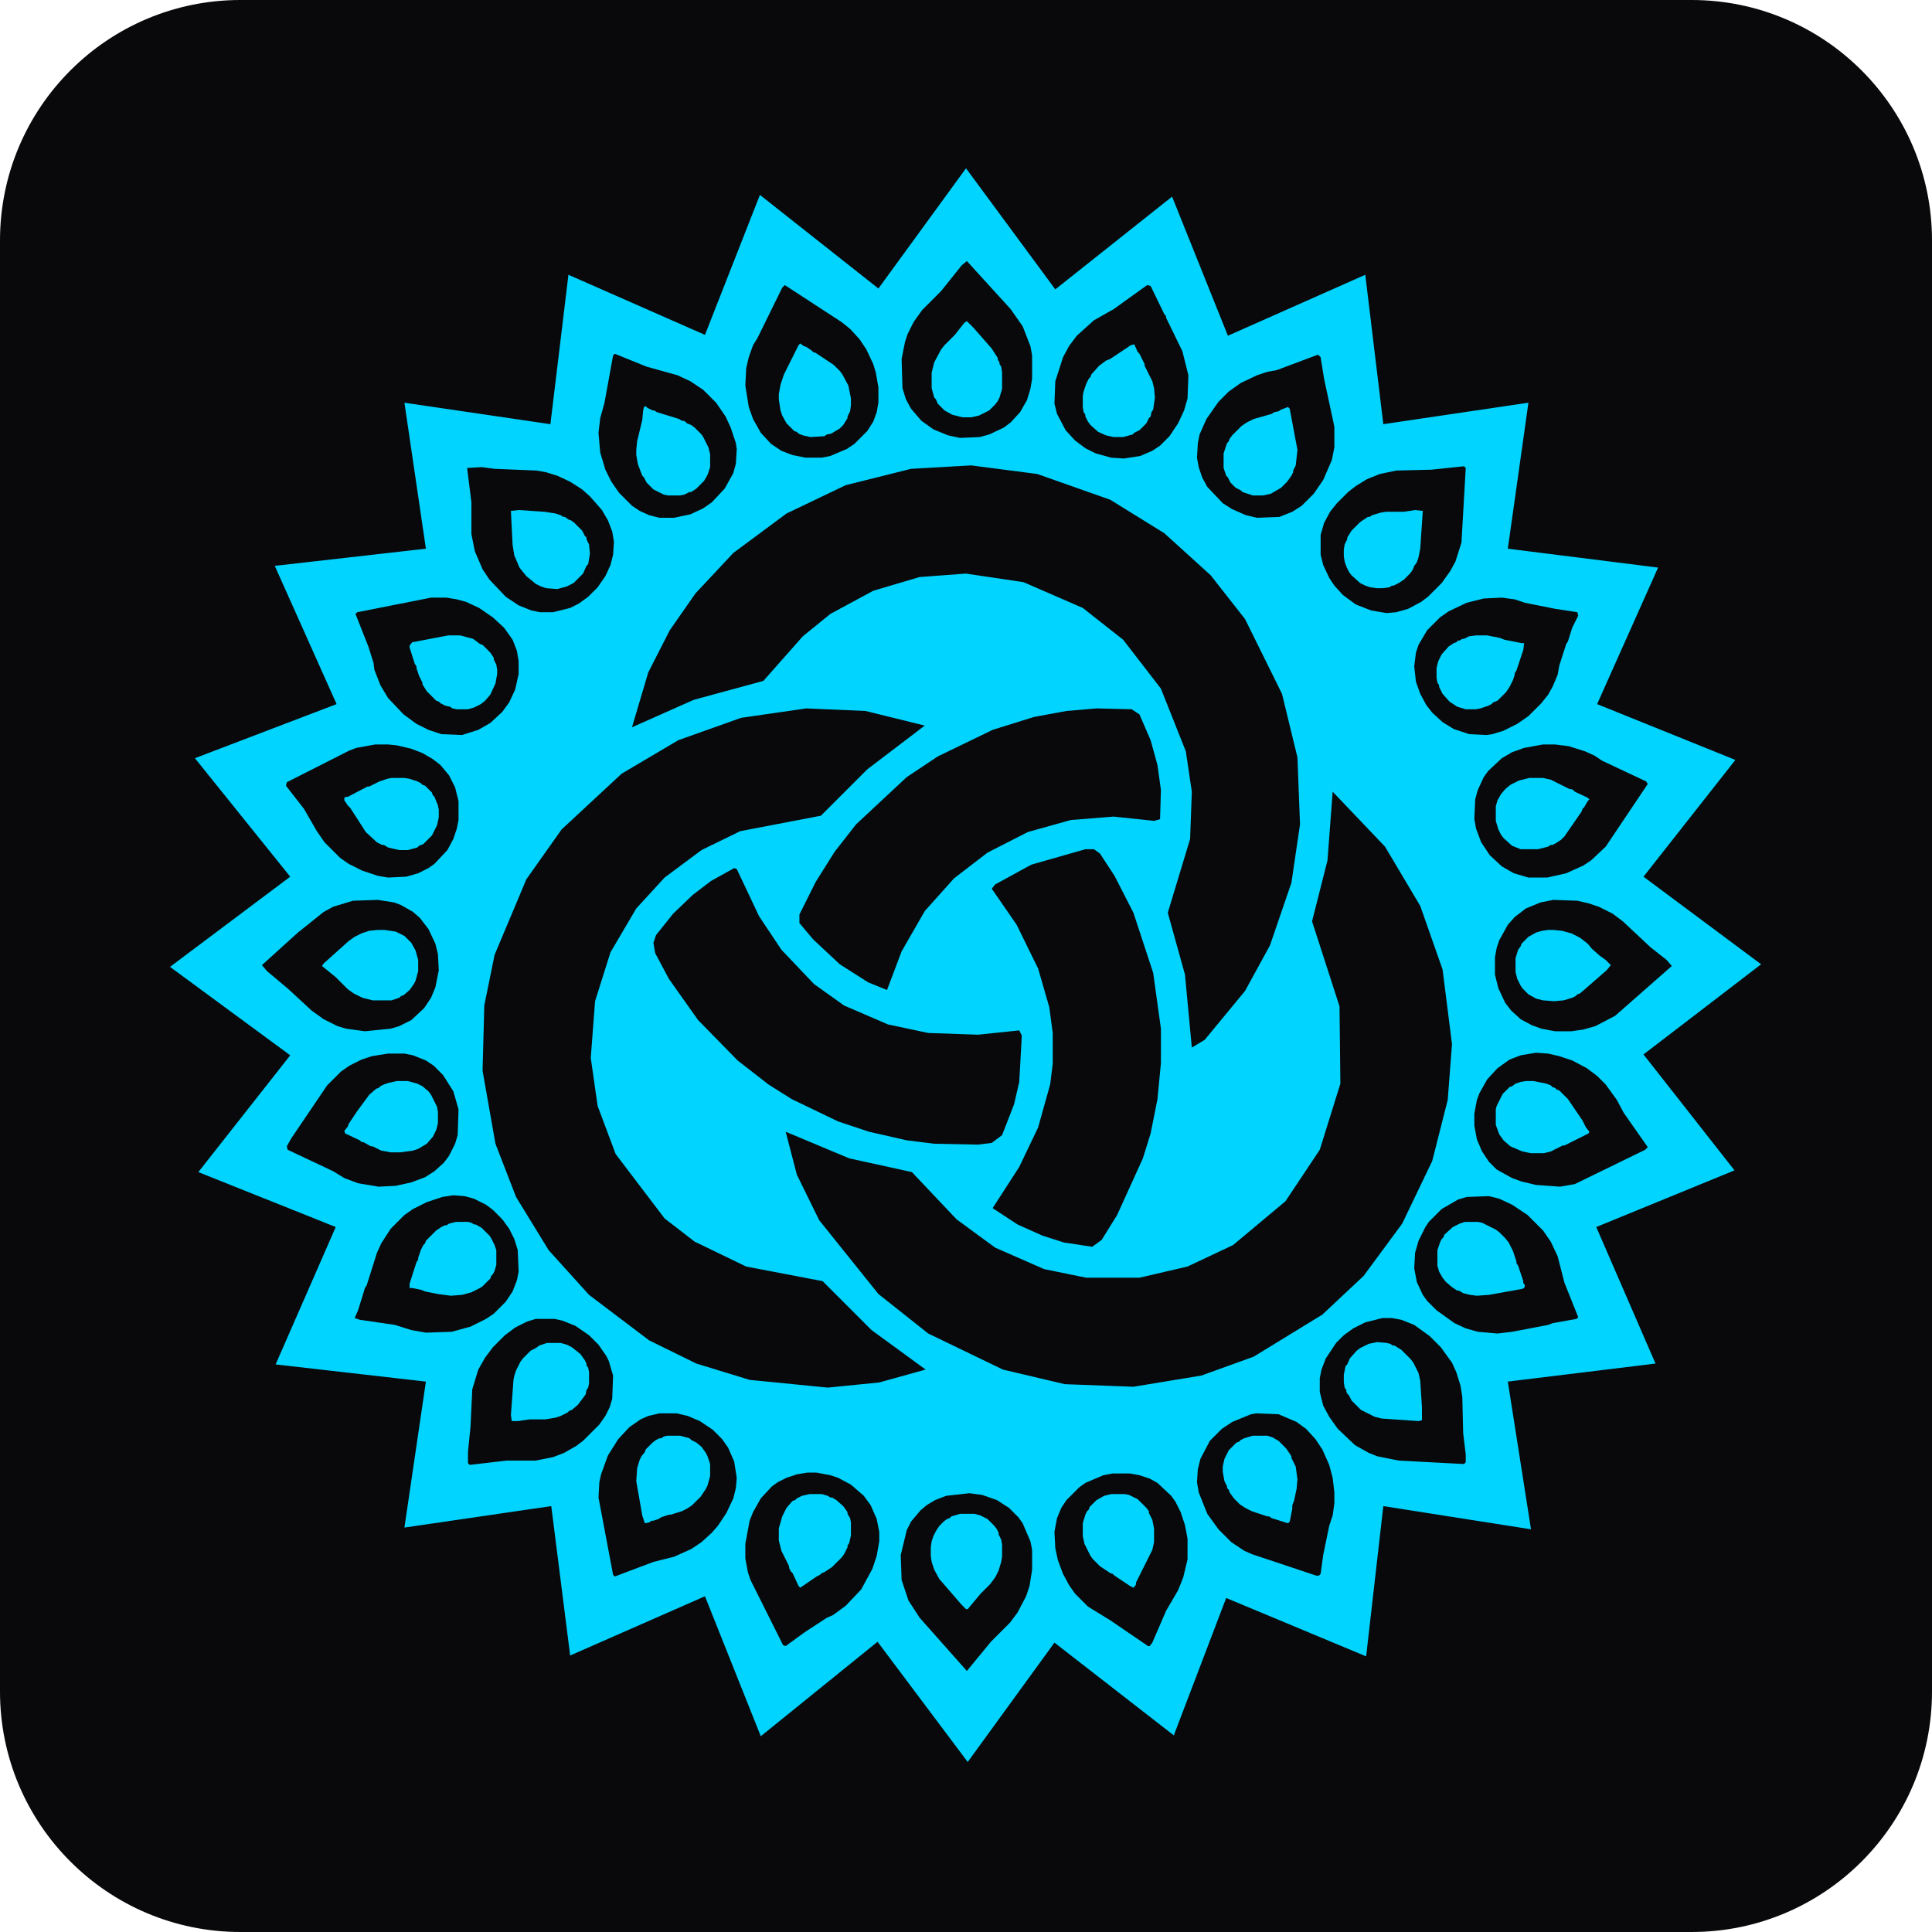
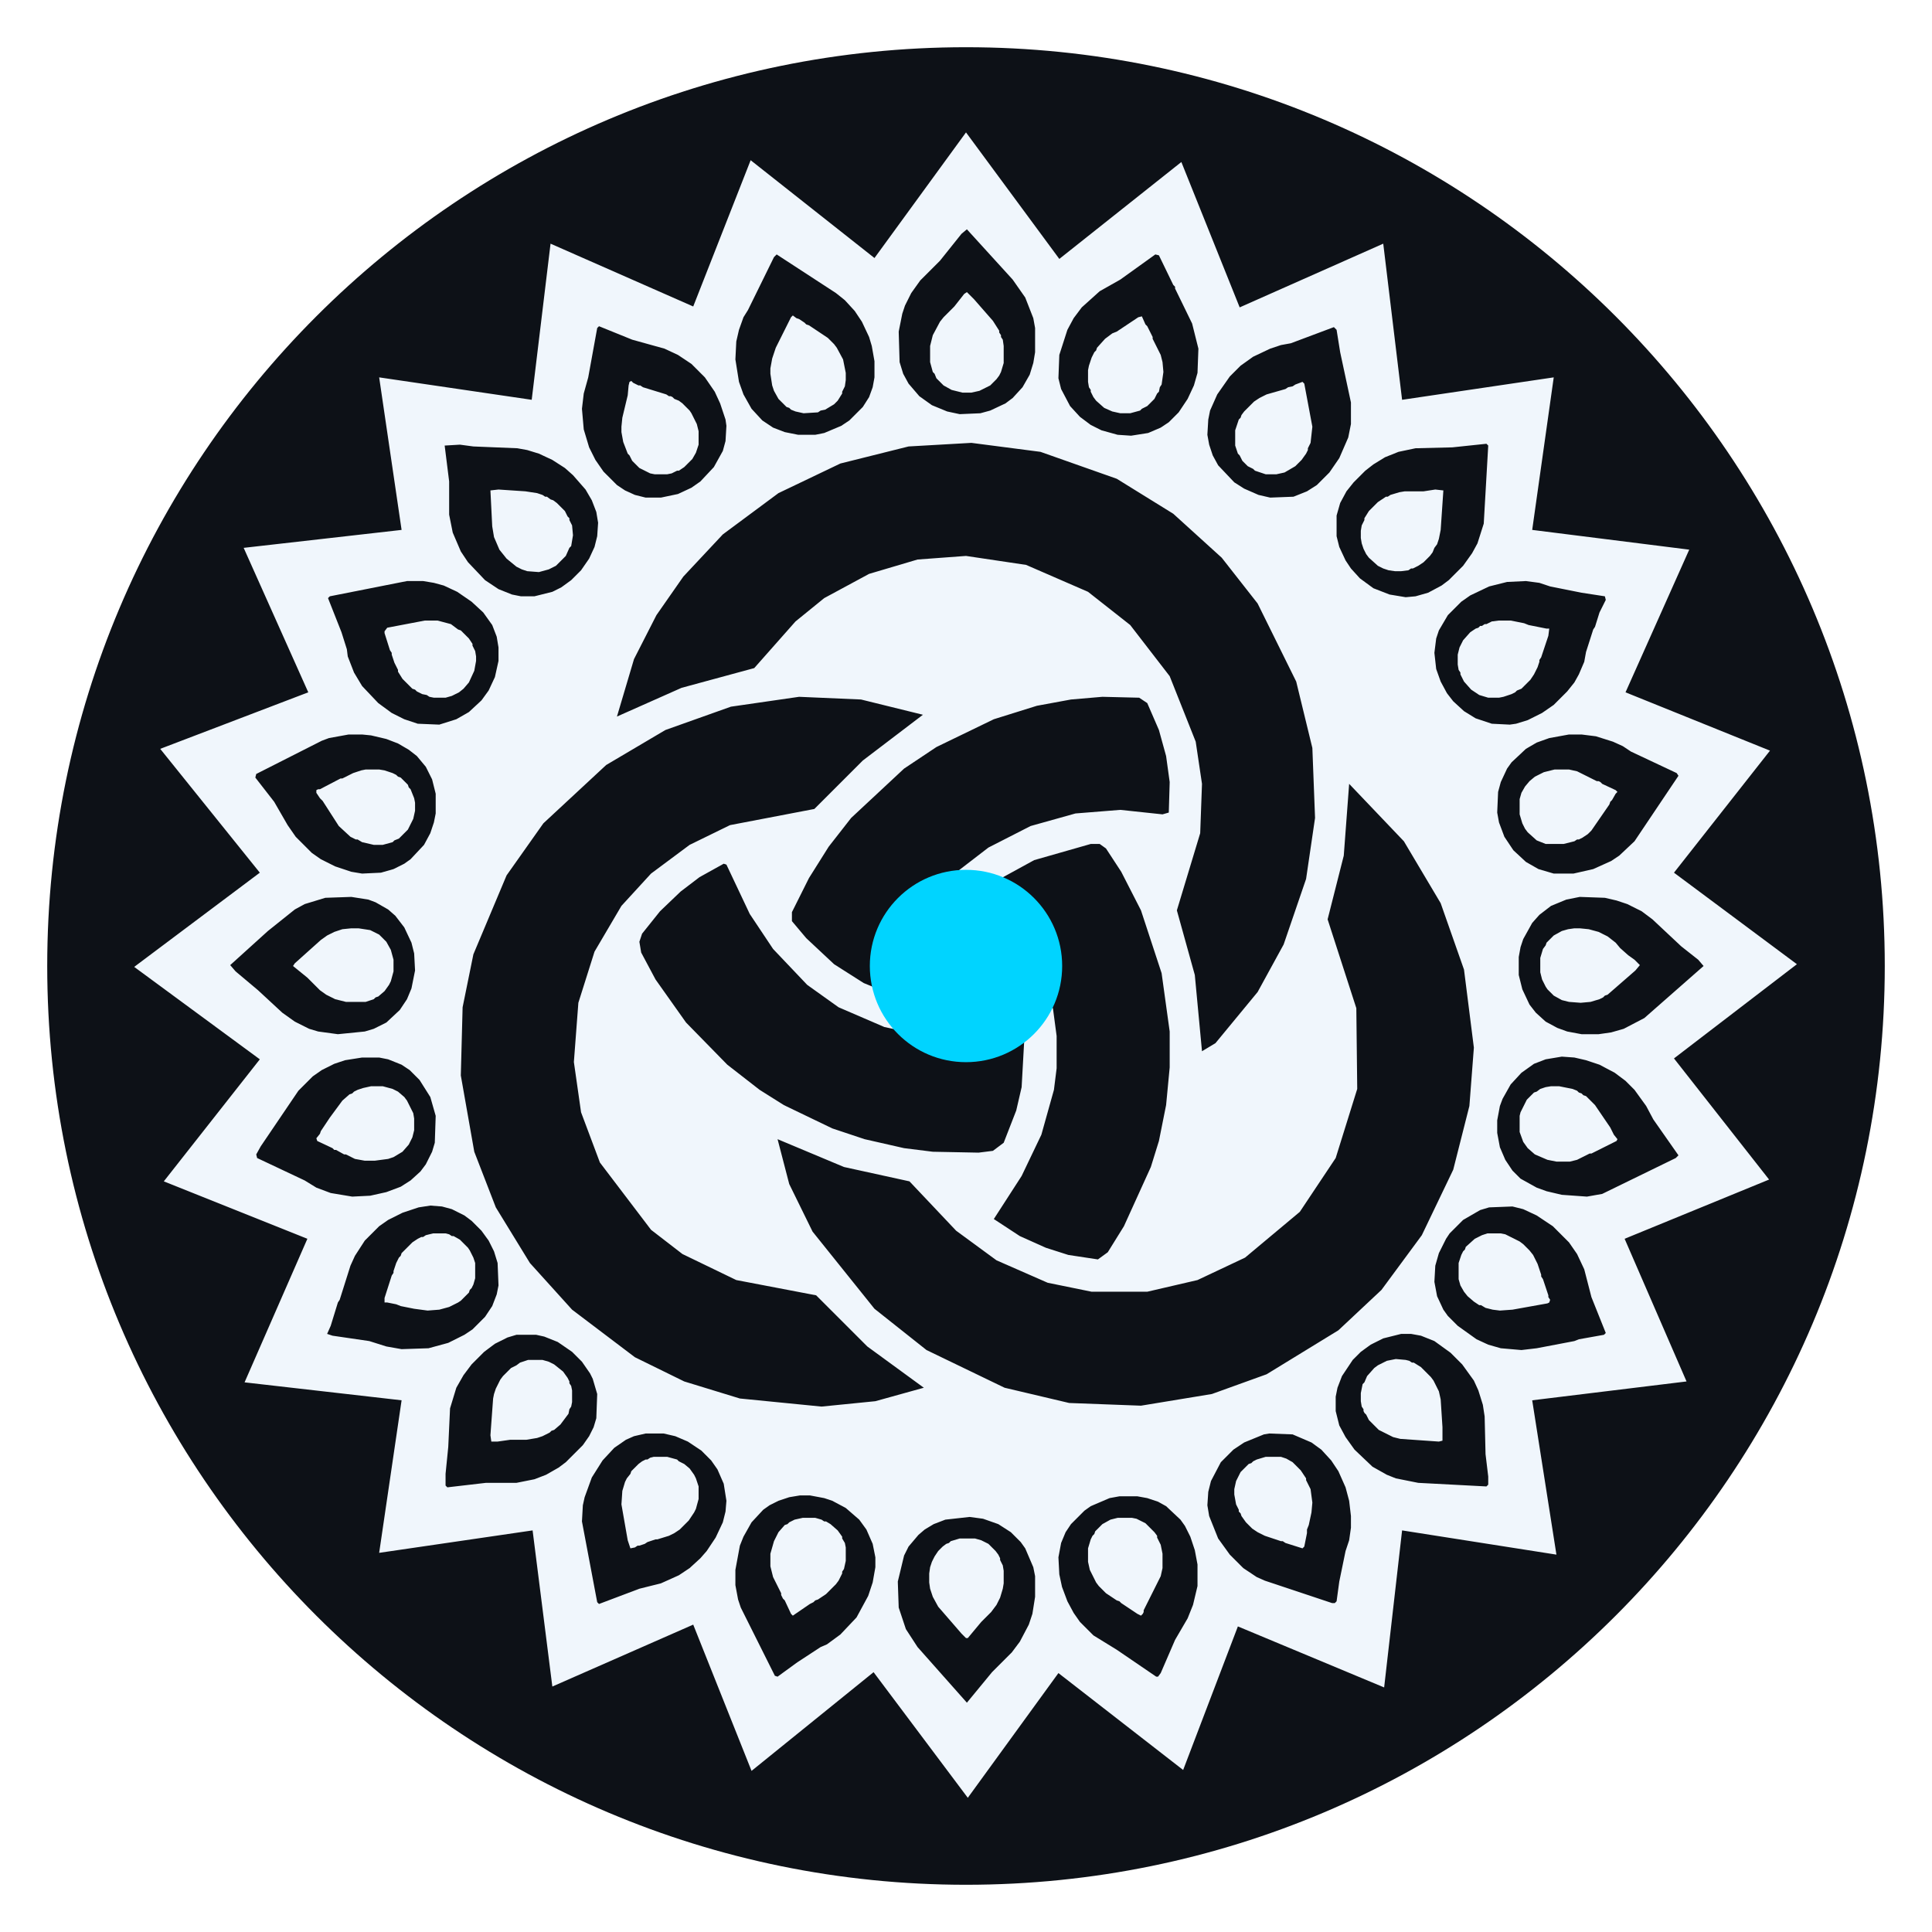
- <svg xmlns="http://www.w3.org/2000/svg" viewBox="0 0 2250 2250">
-   <rect width="2250" height="2250" rx="280" fill="#09090b" />
-   <path fill="#00d4ff" fill-rule="evenodd" d="M1118,1763L1108,1766L1106,1768L1103,1769L1099,1772L1094,1777L1090,1783L1087,1789L1085,1795L1084,1802L1084,1812L1085,1819L1088,1828L1094,1839L1120,1869L1125,1874L1127,1874L1142,1856L1153,1845L1159,1837L1163,1829L1166,1819L1167,1813L1167,1799L1166,1793L1163,1787L1163,1785L1161,1781L1158,1777L1150,1769L1142,1765L1135,1763ZM1286,1742L1277,1747L1269,1755L1268,1758L1266,1760L1264,1764L1261,1774L1261,1789L1263,1798L1270,1812L1273,1816L1281,1824L1293,1832L1296,1833L1298,1835L1316,1847L1320,1849L1322,1847L1323,1845L1323,1843L1342,1805L1344,1796L1344,1780L1342,1770L1338,1762L1338,1760L1335,1756L1325,1746L1315,1741L1310,1740L1294,1740ZM957,1740L943,1740L934,1742L928,1745L926,1747L923,1748L916,1756L911,1766L907,1780L907,1794L910,1806L919,1824L919,1826L921,1830L923,1832L930,1847L932,1849L951,1836L955,1834L957,1832L960,1831L969,1825L980,1814L983,1810L987,1802L987,1800L989,1797L991,1788L991,1773L990,1768L987,1763L987,1761L982,1754L974,1747L969,1744L967,1744L964,1742ZM1440,1680L1431,1689L1426,1699L1424,1708L1424,1714L1426,1725L1429,1731L1429,1733L1431,1735L1432,1738L1437,1745L1444,1752L1450,1756L1458,1760L1476,1766L1478,1766L1481,1768L1500,1774L1502,1772L1505,1757L1505,1753L1507,1748L1510,1734L1511,1723L1509,1708L1504,1698L1504,1696L1498,1687L1489,1678L1482,1674L1476,1672L1459,1672L1449,1675L1445,1677L1443,1679ZM803,1675L792,1672L777,1672L773,1673L770,1675L768,1675L764,1677L760,1680L752,1688L751,1691L747,1696L745,1700L742,1710L741,1725L748,1765L751,1774L756,1773L759,1771L761,1771L767,1769L770,1767L779,1764L781,1764L794,1760L800,1757L806,1753L816,1743L822,1734L824,1730L827,1719L827,1705L824,1696L822,1692L817,1685L811,1680L805,1677ZM676,1577L666,1569L660,1566L653,1564L637,1564L628,1567L624,1570L618,1573L609,1582L606,1586L601,1596L599,1602L598,1607L595,1648L596,1655L603,1655L617,1653L635,1653L647,1651L653,1649L661,1645L663,1643L666,1642L673,1636L682,1624L683,1619L685,1616L686,1611L686,1598L685,1593L683,1590L683,1588L681,1584ZM1580,1573L1572,1582L1569,1589L1567,1591L1565,1601L1565,1610L1566,1616L1568,1619L1568,1621L1569,1623L1571,1625L1574,1631L1585,1642L1601,1650L1609,1652L1652,1655L1656,1654L1656,1639L1654,1608L1652,1599L1646,1587L1643,1583L1632,1572L1624,1567L1622,1567L1619,1565L1615,1564L1604,1563L1594,1565L1584,1570ZM1682,1438L1681,1441L1679,1443L1677,1447L1674,1456L1674,1474L1676,1481L1680,1488L1684,1493L1691,1499L1697,1503L1699,1503L1704,1506L1712,1508L1720,1509L1734,1508L1773,1501L1775,1500L1776,1497L1774,1494L1774,1492L1768,1474L1766,1471L1766,1469L1762,1457L1757,1447L1753,1442L1746,1435L1742,1432L1726,1424L1721,1423L1706,1423L1700,1425L1692,1429ZM572,1442L570,1439L561,1430L554,1426L552,1426L549,1424L545,1423L531,1423L523,1425L520,1427L518,1427L514,1429L508,1433L496,1445L495,1448L493,1450L490,1456L487,1465L487,1467L485,1470L477,1495L477,1500L480,1500L490,1502L495,1504L510,1507L525,1509L538,1508L549,1505L559,1500L562,1498L571,1489L572,1486L574,1484L576,1480L578,1473L578,1456L576,1450ZM1743,1288L1742,1292L1742,1310L1746,1321L1751,1328L1759,1335L1773,1341L1783,1343L1798,1343L1806,1341L1820,1334L1822,1334L1850,1320L1851,1318L1847,1313L1843,1305L1826,1280L1816,1270L1813,1269L1811,1267L1808,1266L1806,1264L1801,1262L1786,1259L1777,1259L1771,1260L1765,1262L1761,1265L1758,1266L1750,1274ZM509,1289L502,1275L499,1271L492,1265L486,1262L475,1259L462,1259L453,1261L447,1263L443,1265L441,1267L438,1268L430,1275L416,1294L406,1309L405,1312L401,1317L402,1320L419,1328L421,1330L423,1330L432,1335L434,1335L444,1340L455,1342L466,1342L481,1340L487,1338L497,1332L504,1324L508,1316L510,1308L510,1295ZM1789,1086L1780,1091L1772,1099L1771,1102L1768,1106L1765,1116L1765,1132L1767,1140L1771,1148L1773,1151L1780,1158L1789,1163L1797,1165L1810,1166L1821,1165L1831,1162L1835,1160L1837,1158L1840,1157L1871,1130L1876,1124L1870,1118L1863,1113L1854,1105L1849,1099L1840,1092L1830,1087L1819,1084L1809,1083L1803,1083L1796,1084ZM375,1125L391,1138L405,1152L412,1157L422,1162L434,1165L456,1165L465,1162L467,1160L470,1159L477,1153L482,1146L484,1142L487,1131L487,1118L484,1107L479,1098L471,1090L461,1085L448,1083L440,1083L430,1084L421,1087L413,1091L406,1096L377,1122ZM1851,931L1849,929L1834,922L1832,920L1830,919L1828,919L1806,908L1797,906L1781,906L1769,909L1759,914L1753,919L1748,925L1744,932L1742,939L1742,956L1745,966L1748,972L1751,976L1761,985L1771,989L1791,989L1803,986L1806,984L1808,984L1812,982L1818,978L1822,974L1842,945L1843,942L1845,940L1849,933ZM401,929L401,932L405,938L408,941L426,969L439,981L445,984L447,984L452,987L465,990L475,990L486,987L488,985L493,983L503,973L509,961L511,952L511,943L510,938L506,928L504,926L503,923L495,915L492,914L490,912L486,910L477,907L471,906L456,906L451,907L442,910L430,916L428,916L405,928L403,928ZM1775,749L1772,749L1752,745L1747,743L1732,740L1719,740L1711,741L1705,744L1703,744L1700,746L1698,746L1696,748L1693,749L1687,753L1679,762L1675,770L1673,778L1673,789L1674,795L1676,798L1676,800L1680,808L1688,817L1697,823L1707,826L1719,826L1724,825L1733,822L1737,820L1739,818L1744,816L1754,806L1758,800L1762,792L1764,786L1764,784L1766,781L1774,757ZM480,748L477,752L477,754L483,773L485,776L485,778L488,787L492,795L492,797L497,805L508,816L511,817L513,819L519,822L524,823L527,825L532,826L545,826L552,824L560,820L565,816L571,809L577,796L579,785L579,780L578,774L575,768L575,766L571,760L562,751L559,750L551,744L536,740L522,740ZM1657,595L1648,594L1635,596L1614,596L1608,597L1598,600L1595,602L1593,602L1584,608L1574,618L1569,626L1569,628L1566,634L1565,640L1565,648L1566,654L1568,660L1571,666L1574,670L1584,679L1590,682L1596,684L1603,685L1610,685L1618,684L1621,682L1623,682L1629,679L1635,675L1642,668L1645,664L1647,659L1650,655L1652,649L1654,639ZM595,595L597,635L599,647L605,661L613,671L624,680L630,683L636,685L649,686L660,683L668,679L679,668L683,659L685,657L687,645L686,634L683,628L683,626L681,624L678,618L669,609L665,606L662,605L658,602L656,602L653,600L647,598L634,596L604,594ZM1500,474L1492,477L1489,479L1484,480L1481,482L1460,488L1452,492L1446,496L1435,507L1432,511L1431,514L1429,516L1425,528L1425,545L1428,554L1430,556L1433,562L1439,568L1445,571L1447,573L1459,577L1471,577L1480,575L1492,568L1499,561L1504,554L1506,550L1506,548L1509,542L1511,524L1502,476ZM750,474L749,478L748,489L742,514L741,524L741,530L743,541L748,554L750,556L753,562L761,570L773,576L778,577L792,577L797,576L803,573L805,573L811,569L820,560L824,553L827,544L827,529L825,521L819,509L817,506L809,498L805,495L800,493L798,491L796,490L794,490L791,488L765,480L762,478L760,478L754,475L752,473ZM1321,401L1317,402L1293,418L1288,420L1280,426L1271,436L1270,439L1268,441L1265,447L1262,456L1261,461L1261,474L1262,480L1264,483L1264,485L1267,491L1270,495L1279,503L1288,507L1297,509L1308,509L1319,506L1321,504L1327,501L1335,493L1338,487L1340,485L1341,480L1343,477L1345,463L1344,452L1342,444L1333,426L1333,424L1327,412L1325,410ZM932,400L930,402L913,436L909,448L907,459L907,465L909,478L911,484L916,493L925,502L928,503L930,505L935,507L944,509L960,508L963,506L968,505L978,499L982,495L987,487L987,485L990,479L991,472L991,464L988,449L981,436L978,432L971,425L950,411L947,410L945,408L939,404L936,403ZM1126,374L1123,376L1112,390L1100,402L1096,407L1088,422L1085,434L1085,452L1088,463L1090,465L1092,470L1100,478L1109,483L1121,486L1131,486L1140,484L1152,478L1159,471L1162,467L1164,463L1167,453L1167,434L1166,427L1164,424L1164,422L1162,419L1162,417L1155,406L1134,382ZM1125,196L1023,336L885,227L821,390L662,320L641,494L471,469L496,639L320,659L392,820L227,883L338,1021L198,1126L338,1229L231,1365L391,1429L321,1589L496,1609L471,1779L642,1754L664,1928L821,1859L886,2022L1022,1912L1127,2052L1228,1913L1367,2021L1428,1861L1591,1929L1611,1754L1783,1781L1756,1609L1928,1588L1859,1429L2020,1363L1914,1228L2051,1123L1914,1021L2021,885L1860,820L1931,661L1756,639L1780,469L1611,494L1590,320L1430,391L1365,229L1229,337ZM1129,1739L1144,1741L1161,1747L1175,1756L1186,1767L1191,1774L1200,1795L1202,1805L1202,1828L1199,1847L1195,1859L1185,1878L1176,1890L1154,1912L1126,1946L1071,1884L1058,1864L1050,1840L1049,1811L1056,1782L1061,1772L1072,1759L1079,1753L1089,1747L1102,1742ZM1285,1718L1296,1716L1316,1716L1327,1718L1339,1722L1348,1727L1364,1742L1369,1749L1375,1761L1380,1776L1383,1792L1383,1816L1378,1837L1372,1852L1358,1876L1342,1913L1339,1917L1337,1917L1293,1887L1267,1871L1252,1856L1245,1846L1238,1833L1232,1817L1229,1803L1228,1784L1231,1768L1236,1756L1242,1747L1257,1732L1264,1727ZM967,1718L976,1721L991,1729L1006,1742L1014,1753L1021,1769L1024,1784L1024,1795L1021,1812L1016,1827L1003,1851L985,1870L970,1881L963,1884L937,1901L915,1917L912,1916L874,1840L871,1831L868,1815L868,1798L873,1771L877,1761L886,1745L899,1731L906,1726L916,1721L928,1717L940,1715L951,1715ZM1435,1656L1457,1647L1463,1646L1489,1647L1510,1656L1521,1664L1532,1676L1540,1688L1548,1706L1552,1721L1554,1738L1554,1751L1552,1765L1548,1777L1541,1811L1538,1833L1536,1835L1533,1835L1458,1810L1449,1806L1434,1796L1419,1781L1406,1763L1396,1738L1394,1726L1395,1711L1398,1699L1409,1678L1423,1664ZM815,1655L830,1665L841,1676L848,1686L855,1702L858,1721L857,1733L854,1745L846,1762L836,1777L829,1785L817,1796L805,1804L785,1813L761,1819L716,1836L714,1834L697,1744L698,1726L700,1717L708,1695L720,1676L733,1662L746,1653L755,1649L768,1646L788,1646L801,1649ZM686,1555L697,1566L706,1579L709,1585L714,1602L713,1629L710,1639L705,1649L698,1659L679,1678L671,1684L657,1692L644,1697L624,1701L590,1701L547,1706L545,1704L545,1691L548,1661L550,1618L557,1595L565,1581L574,1569L588,1555L600,1546L614,1539L624,1536L646,1536L655,1538L670,1544ZM1565,1555L1576,1547L1590,1540L1610,1535L1621,1535L1632,1537L1647,1543L1665,1556L1678,1569L1691,1587L1696,1598L1701,1614L1703,1627L1704,1669L1707,1694L1707,1703L1705,1705L1629,1701L1604,1696L1594,1692L1578,1683L1558,1664L1548,1650L1541,1637L1537,1621L1537,1605L1539,1595L1544,1582L1556,1564ZM1660,1429L1664,1423L1679,1408L1698,1397L1708,1394L1734,1393L1746,1396L1761,1403L1779,1415L1797,1433L1806,1446L1814,1463L1822,1494L1838,1534L1836,1536L1808,1541L1803,1543L1761,1551L1744,1553L1721,1551L1707,1547L1694,1541L1673,1526L1662,1515L1657,1508L1650,1493L1647,1477L1648,1459L1652,1445ZM593,1431L599,1443L603,1456L604,1481L602,1491L597,1504L589,1516L575,1530L566,1536L548,1545L526,1551L496,1552L479,1549L460,1543L419,1537L413,1535L417,1526L425,1500L427,1497L439,1459L444,1448L455,1431L471,1415L481,1408L497,1400L515,1394L528,1392L541,1393L552,1396L566,1403L574,1409L585,1420ZM534,1292L533,1322L530,1332L523,1346L517,1354L506,1364L495,1371L479,1377L461,1381L441,1382L417,1378L401,1372L388,1364L335,1339L334,1335L339,1326L381,1264L397,1248L407,1241L421,1234L433,1230L452,1227L471,1227L481,1229L496,1235L505,1241L516,1252L528,1271ZM1720,1281L1723,1273L1732,1257L1744,1244L1758,1234L1771,1229L1789,1226L1803,1227L1816,1230L1831,1235L1848,1244L1860,1253L1870,1263L1883,1281L1891,1296L1919,1336L1916,1339L1834,1379L1817,1382L1789,1380L1772,1376L1761,1372L1743,1362L1734,1353L1726,1341L1720,1327L1717,1311L1717,1297ZM1741,1135L1741,1115L1743,1104L1746,1095L1756,1077L1764,1068L1777,1058L1794,1051L1809,1048L1837,1049L1850,1052L1862,1056L1878,1064L1890,1073L1922,1103L1941,1118L1947,1125L1881,1183L1858,1195L1844,1199L1830,1201L1811,1201L1795,1198L1784,1194L1771,1187L1760,1177L1753,1168L1745,1151ZM305,1124L347,1086L377,1062L388,1056L411,1049L440,1048L459,1051L467,1054L481,1062L489,1069L499,1082L507,1099L510,1111L511,1130L507,1150L502,1162L494,1174L479,1188L465,1195L455,1198L425,1201L403,1198L393,1195L377,1187L363,1177L336,1152L311,1131ZM764,1089L784,1064L807,1042L828,1026L855,1011L858,1012L884,1067L910,1106L948,1146L983,1171L1034,1193L1081,1203L1139,1205L1187,1200L1190,1206L1187,1260L1181,1286L1167,1322L1155,1331L1139,1333L1088,1332L1056,1328L1012,1318L976,1306L922,1280L895,1263L859,1235L813,1188L779,1140L763,1110L761,1098ZM1264,989L1274,989L1281,994L1298,1020L1320,1063L1343,1133L1352,1198L1352,1238L1348,1280L1340,1320L1331,1349L1301,1415L1283,1444L1272,1452L1239,1447L1214,1439L1185,1426L1156,1407L1187,1359L1209,1313L1223,1263L1226,1239L1226,1203L1222,1173L1209,1128L1184,1077L1155,1035L1159,1030L1201,1007ZM1613,986L1654,1055L1680,1129L1691,1216L1686,1281L1668,1352L1633,1425L1588,1486L1540,1531L1460,1580L1399,1602L1320,1615L1240,1612L1168,1595L1081,1553L1023,1507L954,1421L928,1368L915,1318L989,1349L1062,1365L1114,1420L1159,1453L1216,1478L1265,1488L1327,1488L1383,1475L1436,1450L1497,1399L1537,1339L1561,1262L1560,1172L1528,1073L1546,1002L1552,922ZM1917,910L1919,913L1870,986L1853,1002L1844,1008L1824,1017L1802,1022L1780,1022L1763,1017L1749,1009L1735,996L1725,981L1719,965L1717,954L1718,931L1721,920L1728,905L1733,898L1749,883L1761,876L1775,871L1797,867L1811,867L1827,869L1846,875L1857,880L1866,886ZM334,911L407,874L415,871L437,867L452,867L462,868L479,872L492,877L504,884L513,891L523,903L530,917L534,933L534,955L532,965L528,977L521,990L506,1006L499,1011L487,1017L473,1021L452,1022L440,1020L422,1014L406,1006L396,999L378,981L369,968L354,942L333,915ZM1327,832L1340,862L1348,891L1352,920L1351,954L1344,956L1297,951L1247,955L1197,969L1150,993L1111,1023L1077,1061L1050,1108L1033,1153L1011,1144L978,1123L947,1094L931,1075L931,1065L950,1027L972,992L997,960L1056,905L1092,881L1156,850L1204,835L1242,828L1277,825L1318,826ZM939,825L1008,828L1077,845L1010,896L956,950L862,968L817,990L774,1022L741,1058L711,1109L693,1166L688,1232L696,1288L717,1344L774,1419L809,1446L869,1475L958,1492L1015,1549L1078,1595L1024,1610L964,1616L873,1607L811,1588L756,1561L686,1508L639,1456L601,1394L577,1332L562,1247L564,1171L576,1112L613,1024L654,966L724,901L790,862L863,836ZM1837,713L1838,717L1831,731L1826,747L1824,750L1816,775L1814,786L1808,800L1803,809L1795,819L1780,834L1767,843L1751,851L1738,855L1731,856L1711,855L1693,849L1680,841L1668,830L1661,821L1654,808L1649,794L1647,776L1649,760L1652,751L1662,734L1677,719L1687,712L1708,702L1728,697L1749,696L1764,698L1776,702L1811,709ZM416,713L502,696L520,696L532,698L543,701L558,708L574,719L587,731L597,745L602,758L604,770L604,785L600,803L593,818L585,829L571,842L557,850L538,856L514,855L499,850L485,843L470,832L452,813L443,798L436,780L435,772L429,753L414,715ZM1705,543L1707,545L1702,632L1695,654L1689,665L1679,679L1663,695L1655,701L1640,709L1626,713L1615,714L1597,711L1579,704L1564,693L1554,682L1548,673L1541,658L1538,646L1538,623L1542,609L1549,596L1557,586L1570,573L1579,566L1592,558L1607,552L1626,548L1667,547ZM544,545L561,544L576,546L625,548L636,550L649,554L664,561L678,570L687,578L701,594L708,606L713,619L715,631L714,646L711,658L705,671L696,684L685,695L674,703L664,708L644,713L629,713L619,711L604,705L589,695L570,675L562,663L553,642L549,622L549,585ZM854,644L916,598L985,565L1061,546L1131,542L1208,552L1293,582L1356,621L1410,670L1450,721L1493,808L1511,882L1514,960L1504,1028L1479,1101L1450,1154L1403,1211L1388,1220L1380,1135L1360,1063L1386,977L1388,922L1381,875L1352,802L1308,745L1261,708L1192,678L1125,668L1071,672L1017,688L967,715L935,741L889,793L808,815L736,847L755,783L780,734L810,691ZM1535,413L1538,416L1542,441L1554,497L1554,521L1551,536L1541,559L1530,575L1516,589L1505,596L1490,602L1464,603L1451,600L1435,593L1424,586L1406,567L1400,556L1396,544L1394,533L1395,516L1397,506L1405,488L1419,468L1431,456L1445,446L1464,437L1476,433L1487,431ZM716,412L753,427L789,437L804,444L819,454L834,469L845,485L851,498L857,516L858,523L857,540L854,551L844,569L829,585L819,592L804,599L785,603L768,603L756,600L745,595L736,589L721,574L712,561L705,547L699,527L697,504L699,487L704,469L714,414ZM1336,332L1340,333L1356,366L1358,368L1358,370L1377,409L1384,437L1383,464L1379,478L1372,493L1362,508L1351,519L1342,525L1328,531L1309,534L1294,533L1276,528L1264,522L1252,513L1241,501L1231,482L1228,470L1229,444L1238,416L1245,403L1254,391L1274,373L1297,360ZM914,332L980,375L990,383L1001,395L1009,407L1017,424L1020,434L1023,451L1023,469L1021,480L1017,491L1010,502L995,517L986,523L967,531L957,533L938,533L923,530L910,525L898,517L886,504L877,488L872,474L868,449L869,429L872,416L877,402L882,394L911,335ZM1126,304L1177,360L1191,380L1200,403L1202,414L1202,441L1200,453L1196,466L1188,480L1177,492L1169,498L1152,506L1141,509L1118,510L1104,507L1087,500L1073,490L1061,476L1055,465L1051,452L1050,418L1054,398L1057,389L1064,375L1074,361L1096,339L1120,309Z" />
+ <svg xmlns="http://www.w3.org/2000/svg" viewBox="0 0 2250 2250" role="img" aria-labelledby="title" shape-rendering="geometricPrecision">
+   <circle cx="1125" cy="1125" r="1070" fill="#0d1117" />
+   <path fill="#f0f6fc" fill-rule="evenodd" transform="translate(1125 1125) scale(1.045) translate(-1125 -1125)" d="M1118,1763L1108,1766L1106,1768L1103,1769L1099,1772L1094,1777L1090,1783L1087,1789L1085,1795L1084,1802L1084,1812L1085,1819L1088,1828L1094,1839L1120,1869L1125,1874L1127,1874L1142,1856L1153,1845L1159,1837L1163,1829L1166,1819L1167,1813L1167,1799L1166,1793L1163,1787L1163,1785L1161,1781L1158,1777L1150,1769L1142,1765L1135,1763ZM1286,1742L1277,1747L1269,1755L1268,1758L1266,1760L1264,1764L1261,1774L1261,1789L1263,1798L1270,1812L1273,1816L1281,1824L1293,1832L1296,1833L1298,1835L1316,1847L1320,1849L1322,1847L1323,1845L1323,1843L1342,1805L1344,1796L1344,1780L1342,1770L1338,1762L1338,1760L1335,1756L1325,1746L1315,1741L1310,1740L1294,1740ZM957,1740L943,1740L934,1742L928,1745L926,1747L923,1748L916,1756L911,1766L907,1780L907,1794L910,1806L919,1824L919,1826L921,1830L923,1832L930,1847L932,1849L951,1836L955,1834L957,1832L960,1831L969,1825L980,1814L983,1810L987,1802L987,1800L989,1797L991,1788L991,1773L990,1768L987,1763L987,1761L982,1754L974,1747L969,1744L967,1744L964,1742ZM1440,1680L1431,1689L1426,1699L1424,1708L1424,1714L1426,1725L1429,1731L1429,1733L1431,1735L1432,1738L1437,1745L1444,1752L1450,1756L1458,1760L1476,1766L1478,1766L1481,1768L1500,1774L1502,1772L1505,1757L1505,1753L1507,1748L1510,1734L1511,1723L1509,1708L1504,1698L1504,1696L1498,1687L1489,1678L1482,1674L1476,1672L1459,1672L1449,1675L1445,1677L1443,1679ZM803,1675L792,1672L777,1672L773,1673L770,1675L768,1675L764,1677L760,1680L752,1688L751,1691L747,1696L745,1700L742,1710L741,1725L748,1765L751,1774L756,1773L759,1771L761,1771L767,1769L770,1767L779,1764L781,1764L794,1760L800,1757L806,1753L816,1743L822,1734L824,1730L827,1719L827,1705L824,1696L822,1692L817,1685L811,1680L805,1677ZM676,1577L666,1569L660,1566L653,1564L637,1564L628,1567L624,1570L618,1573L609,1582L606,1586L601,1596L599,1602L598,1607L595,1648L596,1655L603,1655L617,1653L635,1653L647,1651L653,1649L661,1645L663,1643L666,1642L673,1636L682,1624L683,1619L685,1616L686,1611L686,1598L685,1593L683,1590L683,1588L681,1584ZM1580,1573L1572,1582L1569,1589L1567,1591L1565,1601L1565,1610L1566,1616L1568,1619L1568,1621L1569,1623L1571,1625L1574,1631L1585,1642L1601,1650L1609,1652L1652,1655L1656,1654L1656,1639L1654,1608L1652,1599L1646,1587L1643,1583L1632,1572L1624,1567L1622,1567L1619,1565L1615,1564L1604,1563L1594,1565L1584,1570ZM1682,1438L1681,1441L1679,1443L1677,1447L1674,1456L1674,1474L1676,1481L1680,1488L1684,1493L1691,1499L1697,1503L1699,1503L1704,1506L1712,1508L1720,1509L1734,1508L1773,1501L1775,1500L1776,1497L1774,1494L1774,1492L1768,1474L1766,1471L1766,1469L1762,1457L1757,1447L1753,1442L1746,1435L1742,1432L1726,1424L1721,1423L1706,1423L1700,1425L1692,1429ZM572,1442L570,1439L561,1430L554,1426L552,1426L549,1424L545,1423L531,1423L523,1425L520,1427L518,1427L514,1429L508,1433L496,1445L495,1448L493,1450L490,1456L487,1465L487,1467L485,1470L477,1495L477,1500L480,1500L490,1502L495,1504L510,1507L525,1509L538,1508L549,1505L559,1500L562,1498L571,1489L572,1486L574,1484L576,1480L578,1473L578,1456L576,1450ZM1743,1288L1742,1292L1742,1310L1746,1321L1751,1328L1759,1335L1773,1341L1783,1343L1798,1343L1806,1341L1820,1334L1822,1334L1850,1320L1851,1318L1847,1313L1843,1305L1826,1280L1816,1270L1813,1269L1811,1267L1808,1266L1806,1264L1801,1262L1786,1259L1777,1259L1771,1260L1765,1262L1761,1265L1758,1266L1750,1274ZM509,1289L502,1275L499,1271L492,1265L486,1262L475,1259L462,1259L453,1261L447,1263L443,1265L441,1267L438,1268L430,1275L416,1294L406,1309L405,1312L401,1317L402,1320L419,1328L421,1330L423,1330L432,1335L434,1335L444,1340L455,1342L466,1342L481,1340L487,1338L497,1332L504,1324L508,1316L510,1308L510,1295ZM1789,1086L1780,1091L1772,1099L1771,1102L1768,1106L1765,1116L1765,1132L1767,1140L1771,1148L1773,1151L1780,1158L1789,1163L1797,1165L1810,1166L1821,1165L1831,1162L1835,1160L1837,1158L1840,1157L1871,1130L1876,1124L1870,1118L1863,1113L1854,1105L1849,1099L1840,1092L1830,1087L1819,1084L1809,1083L1803,1083L1796,1084ZM375,1125L391,1138L405,1152L412,1157L422,1162L434,1165L456,1165L465,1162L467,1160L470,1159L477,1153L482,1146L484,1142L487,1131L487,1118L484,1107L479,1098L471,1090L461,1085L448,1083L440,1083L430,1084L421,1087L413,1091L406,1096L377,1122ZM1851,931L1849,929L1834,922L1832,920L1830,919L1828,919L1806,908L1797,906L1781,906L1769,909L1759,914L1753,919L1748,925L1744,932L1742,939L1742,956L1745,966L1748,972L1751,976L1761,985L1771,989L1791,989L1803,986L1806,984L1808,984L1812,982L1818,978L1822,974L1842,945L1843,942L1845,940L1849,933ZM401,929L401,932L405,938L408,941L426,969L439,981L445,984L447,984L452,987L465,990L475,990L486,987L488,985L493,983L503,973L509,961L511,952L511,943L510,938L506,928L504,926L503,923L495,915L492,914L490,912L486,910L477,907L471,906L456,906L451,907L442,910L430,916L428,916L405,928L403,928ZM1775,749L1772,749L1752,745L1747,743L1732,740L1719,740L1711,741L1705,744L1703,744L1700,746L1698,746L1696,748L1693,749L1687,753L1679,762L1675,770L1673,778L1673,789L1674,795L1676,798L1676,800L1680,808L1688,817L1697,823L1707,826L1719,826L1724,825L1733,822L1737,820L1739,818L1744,816L1754,806L1758,800L1762,792L1764,786L1764,784L1766,781L1774,757ZM480,748L477,752L477,754L483,773L485,776L485,778L488,787L492,795L492,797L497,805L508,816L511,817L513,819L519,822L524,823L527,825L532,826L545,826L552,824L560,820L565,816L571,809L577,796L579,785L579,780L578,774L575,768L575,766L571,760L562,751L559,750L551,744L536,740L522,740ZM1657,595L1648,594L1635,596L1614,596L1608,597L1598,600L1595,602L1593,602L1584,608L1574,618L1569,626L1569,628L1566,634L1565,640L1565,648L1566,654L1568,660L1571,666L1574,670L1584,679L1590,682L1596,684L1603,685L1610,685L1618,684L1621,682L1623,682L1629,679L1635,675L1642,668L1645,664L1647,659L1650,655L1652,649L1654,639ZM595,595L597,635L599,647L605,661L613,671L624,680L630,683L636,685L649,686L660,683L668,679L679,668L683,659L685,657L687,645L686,634L683,628L683,626L681,624L678,618L669,609L665,606L662,605L658,602L656,602L653,600L647,598L634,596L604,594ZM1500,474L1492,477L1489,479L1484,480L1481,482L1460,488L1452,492L1446,496L1435,507L1432,511L1431,514L1429,516L1425,528L1425,545L1428,554L1430,556L1433,562L1439,568L1445,571L1447,573L1459,577L1471,577L1480,575L1492,568L1499,561L1504,554L1506,550L1506,548L1509,542L1511,524L1502,476ZM750,474L749,478L748,489L742,514L741,524L741,530L743,541L748,554L750,556L753,562L761,570L773,576L778,577L792,577L797,576L803,573L805,573L811,569L820,560L824,553L827,544L827,529L825,521L819,509L817,506L809,498L805,495L800,493L798,491L796,490L794,490L791,488L765,480L762,478L760,478L754,475L752,473ZM1321,401L1317,402L1293,418L1288,420L1280,426L1271,436L1270,439L1268,441L1265,447L1262,456L1261,461L1261,474L1262,480L1264,483L1264,485L1267,491L1270,495L1279,503L1288,507L1297,509L1308,509L1319,506L1321,504L1327,501L1335,493L1338,487L1340,485L1341,480L1343,477L1345,463L1344,452L1342,444L1333,426L1333,424L1327,412L1325,410ZM932,400L930,402L913,436L909,448L907,459L907,465L909,478L911,484L916,493L925,502L928,503L930,505L935,507L944,509L960,508L963,506L968,505L978,499L982,495L987,487L987,485L990,479L991,472L991,464L988,449L981,436L978,432L971,425L950,411L947,410L945,408L939,404L936,403ZM1126,374L1123,376L1112,390L1100,402L1096,407L1088,422L1085,434L1085,452L1088,463L1090,465L1092,470L1100,478L1109,483L1121,486L1131,486L1140,484L1152,478L1159,471L1162,467L1164,463L1167,453L1167,434L1166,427L1164,424L1164,422L1162,419L1162,417L1155,406L1134,382ZM1125,196L1023,336L885,227L821,390L662,320L641,494L471,469L496,639L320,659L392,820L227,883L338,1021L198,1126L338,1229L231,1365L391,1429L321,1589L496,1609L471,1779L642,1754L664,1928L821,1859L886,2022L1022,1912L1127,2052L1228,1913L1367,2021L1428,1861L1591,1929L1611,1754L1783,1781L1756,1609L1928,1588L1859,1429L2020,1363L1914,1228L2051,1123L1914,1021L2021,885L1860,820L1931,661L1756,639L1780,469L1611,494L1590,320L1430,391L1365,229L1229,337ZM1129,1739L1144,1741L1161,1747L1175,1756L1186,1767L1191,1774L1200,1795L1202,1805L1202,1828L1199,1847L1195,1859L1185,1878L1176,1890L1154,1912L1126,1946L1071,1884L1058,1864L1050,1840L1049,1811L1056,1782L1061,1772L1072,1759L1079,1753L1089,1747L1102,1742ZM1285,1718L1296,1716L1316,1716L1327,1718L1339,1722L1348,1727L1364,1742L1369,1749L1375,1761L1380,1776L1383,1792L1383,1816L1378,1837L1372,1852L1358,1876L1342,1913L1339,1917L1337,1917L1293,1887L1267,1871L1252,1856L1245,1846L1238,1833L1232,1817L1229,1803L1228,1784L1231,1768L1236,1756L1242,1747L1257,1732L1264,1727ZM967,1718L976,1721L991,1729L1006,1742L1014,1753L1021,1769L1024,1784L1024,1795L1021,1812L1016,1827L1003,1851L985,1870L970,1881L963,1884L937,1901L915,1917L912,1916L874,1840L871,1831L868,1815L868,1798L873,1771L877,1761L886,1745L899,1731L906,1726L916,1721L928,1717L940,1715L951,1715ZM1435,1656L1457,1647L1463,1646L1489,1647L1510,1656L1521,1664L1532,1676L1540,1688L1548,1706L1552,1721L1554,1738L1554,1751L1552,1765L1548,1777L1541,1811L1538,1833L1536,1835L1533,1835L1458,1810L1449,1806L1434,1796L1419,1781L1406,1763L1396,1738L1394,1726L1395,1711L1398,1699L1409,1678L1423,1664ZM815,1655L830,1665L841,1676L848,1686L855,1702L858,1721L857,1733L854,1745L846,1762L836,1777L829,1785L817,1796L805,1804L785,1813L761,1819L716,1836L714,1834L697,1744L698,1726L700,1717L708,1695L720,1676L733,1662L746,1653L755,1649L768,1646L788,1646L801,1649ZM686,1555L697,1566L706,1579L709,1585L714,1602L713,1629L710,1639L705,1649L698,1659L679,1678L671,1684L657,1692L644,1697L624,1701L590,1701L547,1706L545,1704L545,1691L548,1661L550,1618L557,1595L565,1581L574,1569L588,1555L600,1546L614,1539L624,1536L646,1536L655,1538L670,1544ZM1565,1555L1576,1547L1590,1540L1610,1535L1621,1535L1632,1537L1647,1543L1665,1556L1678,1569L1691,1587L1696,1598L1701,1614L1703,1627L1704,1669L1707,1694L1707,1703L1705,1705L1629,1701L1604,1696L1594,1692L1578,1683L1558,1664L1548,1650L1541,1637L1537,1621L1537,1605L1539,1595L1544,1582L1556,1564ZM1660,1429L1664,1423L1679,1408L1698,1397L1708,1394L1734,1393L1746,1396L1761,1403L1779,1415L1797,1433L1806,1446L1814,1463L1822,1494L1838,1534L1836,1536L1808,1541L1803,1543L1761,1551L1744,1553L1721,1551L1707,1547L1694,1541L1673,1526L1662,1515L1657,1508L1650,1493L1647,1477L1648,1459L1652,1445ZM593,1431L599,1443L603,1456L604,1481L602,1491L597,1504L589,1516L575,1530L566,1536L548,1545L526,1551L496,1552L479,1549L460,1543L419,1537L413,1535L417,1526L425,1500L427,1497L439,1459L444,1448L455,1431L471,1415L481,1408L497,1400L515,1394L528,1392L541,1393L552,1396L566,1403L574,1409L585,1420ZM534,1292L533,1322L530,1332L523,1346L517,1354L506,1364L495,1371L479,1377L461,1381L441,1382L417,1378L401,1372L388,1364L335,1339L334,1335L339,1326L381,1264L397,1248L407,1241L421,1234L433,1230L452,1227L471,1227L481,1229L496,1235L505,1241L516,1252L528,1271ZM1720,1281L1723,1273L1732,1257L1744,1244L1758,1234L1771,1229L1789,1226L1803,1227L1816,1230L1831,1235L1848,1244L1860,1253L1870,1263L1883,1281L1891,1296L1919,1336L1916,1339L1834,1379L1817,1382L1789,1380L1772,1376L1761,1372L1743,1362L1734,1353L1726,1341L1720,1327L1717,1311L1717,1297ZM1741,1135L1741,1115L1743,1104L1746,1095L1756,1077L1764,1068L1777,1058L1794,1051L1809,1048L1837,1049L1850,1052L1862,1056L1878,1064L1890,1073L1922,1103L1941,1118L1947,1125L1881,1183L1858,1195L1844,1199L1830,1201L1811,1201L1795,1198L1784,1194L1771,1187L1760,1177L1753,1168L1745,1151ZM305,1124L347,1086L377,1062L388,1056L411,1049L440,1048L459,1051L467,1054L481,1062L489,1069L499,1082L507,1099L510,1111L511,1130L507,1150L502,1162L494,1174L479,1188L465,1195L455,1198L425,1201L403,1198L393,1195L377,1187L363,1177L336,1152L311,1131ZM764,1089L784,1064L807,1042L828,1026L855,1011L858,1012L884,1067L910,1106L948,1146L983,1171L1034,1193L1081,1203L1139,1205L1187,1200L1190,1206L1187,1260L1181,1286L1167,1322L1155,1331L1139,1333L1088,1332L1056,1328L1012,1318L976,1306L922,1280L895,1263L859,1235L813,1188L779,1140L763,1110L761,1098ZM1264,989L1274,989L1281,994L1298,1020L1320,1063L1343,1133L1352,1198L1352,1238L1348,1280L1340,1320L1331,1349L1301,1415L1283,1444L1272,1452L1239,1447L1214,1439L1185,1426L1156,1407L1187,1359L1209,1313L1223,1263L1226,1239L1226,1203L1222,1173L1209,1128L1184,1077L1155,1035L1159,1030L1201,1007ZM1613,986L1654,1055L1680,1129L1691,1216L1686,1281L1668,1352L1633,1425L1588,1486L1540,1531L1460,1580L1399,1602L1320,1615L1240,1612L1168,1595L1081,1553L1023,1507L954,1421L928,1368L915,1318L989,1349L1062,1365L1114,1420L1159,1453L1216,1478L1265,1488L1327,1488L1383,1475L1436,1450L1497,1399L1537,1339L1561,1262L1560,1172L1528,1073L1546,1002L1552,922ZM1917,910L1919,913L1870,986L1853,1002L1844,1008L1824,1017L1802,1022L1780,1022L1763,1017L1749,1009L1735,996L1725,981L1719,965L1717,954L1718,931L1721,920L1728,905L1733,898L1749,883L1761,876L1775,871L1797,867L1811,867L1827,869L1846,875L1857,880L1866,886ZM334,911L407,874L415,871L437,867L452,867L462,868L479,872L492,877L504,884L513,891L523,903L530,917L534,933L534,955L532,965L528,977L521,990L506,1006L499,1011L487,1017L473,1021L452,1022L440,1020L422,1014L406,1006L396,999L378,981L369,968L354,942L333,915ZM1327,832L1340,862L1348,891L1352,920L1351,954L1344,956L1297,951L1247,955L1197,969L1150,993L1111,1023L1077,1061L1050,1108L1033,1153L1011,1144L978,1123L947,1094L931,1075L931,1065L950,1027L972,992L997,960L1056,905L1092,881L1156,850L1204,835L1242,828L1277,825L1318,826ZM939,825L1008,828L1077,845L1010,896L956,950L862,968L817,990L774,1022L741,1058L711,1109L693,1166L688,1232L696,1288L717,1344L774,1419L809,1446L869,1475L958,1492L1015,1549L1078,1595L1024,1610L964,1616L873,1607L811,1588L756,1561L686,1508L639,1456L601,1394L577,1332L562,1247L564,1171L576,1112L613,1024L654,966L724,901L790,862L863,836ZM1837,713L1838,717L1831,731L1826,747L1824,750L1816,775L1814,786L1808,800L1803,809L1795,819L1780,834L1767,843L1751,851L1738,855L1731,856L1711,855L1693,849L1680,841L1668,830L1661,821L1654,808L1649,794L1647,776L1649,760L1652,751L1662,734L1677,719L1687,712L1708,702L1728,697L1749,696L1764,698L1776,702L1811,709ZM416,713L502,696L520,696L532,698L543,701L558,708L574,719L587,731L597,745L602,758L604,770L604,785L600,803L593,818L585,829L571,842L557,850L538,856L514,855L499,850L485,843L470,832L452,813L443,798L436,780L435,772L429,753L414,715ZM1705,543L1707,545L1702,632L1695,654L1689,665L1679,679L1663,695L1655,701L1640,709L1626,713L1615,714L1597,711L1579,704L1564,693L1554,682L1548,673L1541,658L1538,646L1538,623L1542,609L1549,596L1557,586L1570,573L1579,566L1592,558L1607,552L1626,548L1667,547ZM544,545L561,544L576,546L625,548L636,550L649,554L664,561L678,570L687,578L701,594L708,606L713,619L715,631L714,646L711,658L705,671L696,684L685,695L674,703L664,708L644,713L629,713L619,711L604,705L589,695L570,675L562,663L553,642L549,622L549,585ZM854,644L916,598L985,565L1061,546L1131,542L1208,552L1293,582L1356,621L1410,670L1450,721L1493,808L1511,882L1514,960L1504,1028L1479,1101L1450,1154L1403,1211L1388,1220L1380,1135L1360,1063L1386,977L1388,922L1381,875L1352,802L1308,745L1261,708L1192,678L1125,668L1071,672L1017,688L967,715L935,741L889,793L808,815L736,847L755,783L780,734L810,691ZM1535,413L1538,416L1542,441L1554,497L1554,521L1551,536L1541,559L1530,575L1516,589L1505,596L1490,602L1464,603L1451,600L1435,593L1424,586L1406,567L1400,556L1396,544L1394,533L1395,516L1397,506L1405,488L1419,468L1431,456L1445,446L1464,437L1476,433L1487,431ZM716,412L753,427L789,437L804,444L819,454L834,469L845,485L851,498L857,516L858,523L857,540L854,551L844,569L829,585L819,592L804,599L785,603L768,603L756,600L745,595L736,589L721,574L712,561L705,547L699,527L697,504L699,487L704,469L714,414ZM1336,332L1340,333L1356,366L1358,368L1358,370L1377,409L1384,437L1383,464L1379,478L1372,493L1362,508L1351,519L1342,525L1328,531L1309,534L1294,533L1276,528L1264,522L1252,513L1241,501L1231,482L1228,470L1229,444L1238,416L1245,403L1254,391L1274,373L1297,360ZM914,332L980,375L990,383L1001,395L1009,407L1017,424L1020,434L1023,451L1023,469L1021,480L1017,491L1010,502L995,517L986,523L967,531L957,533L938,533L923,530L910,525L898,517L886,504L877,488L872,474L868,449L869,429L872,416L877,402L882,394L911,335ZM1126,304L1177,360L1191,380L1200,403L1202,414L1202,441L1200,453L1196,466L1188,480L1177,492L1169,498L1152,506L1141,509L1118,510L1104,507L1087,500L1073,490L1061,476L1055,465L1051,452L1050,418L1054,398L1057,389L1064,375L1074,361L1096,339L1120,309Z" />
+   <circle cx="1125" cy="1125" r="112" fill="#00d4ff" />
</svg>
